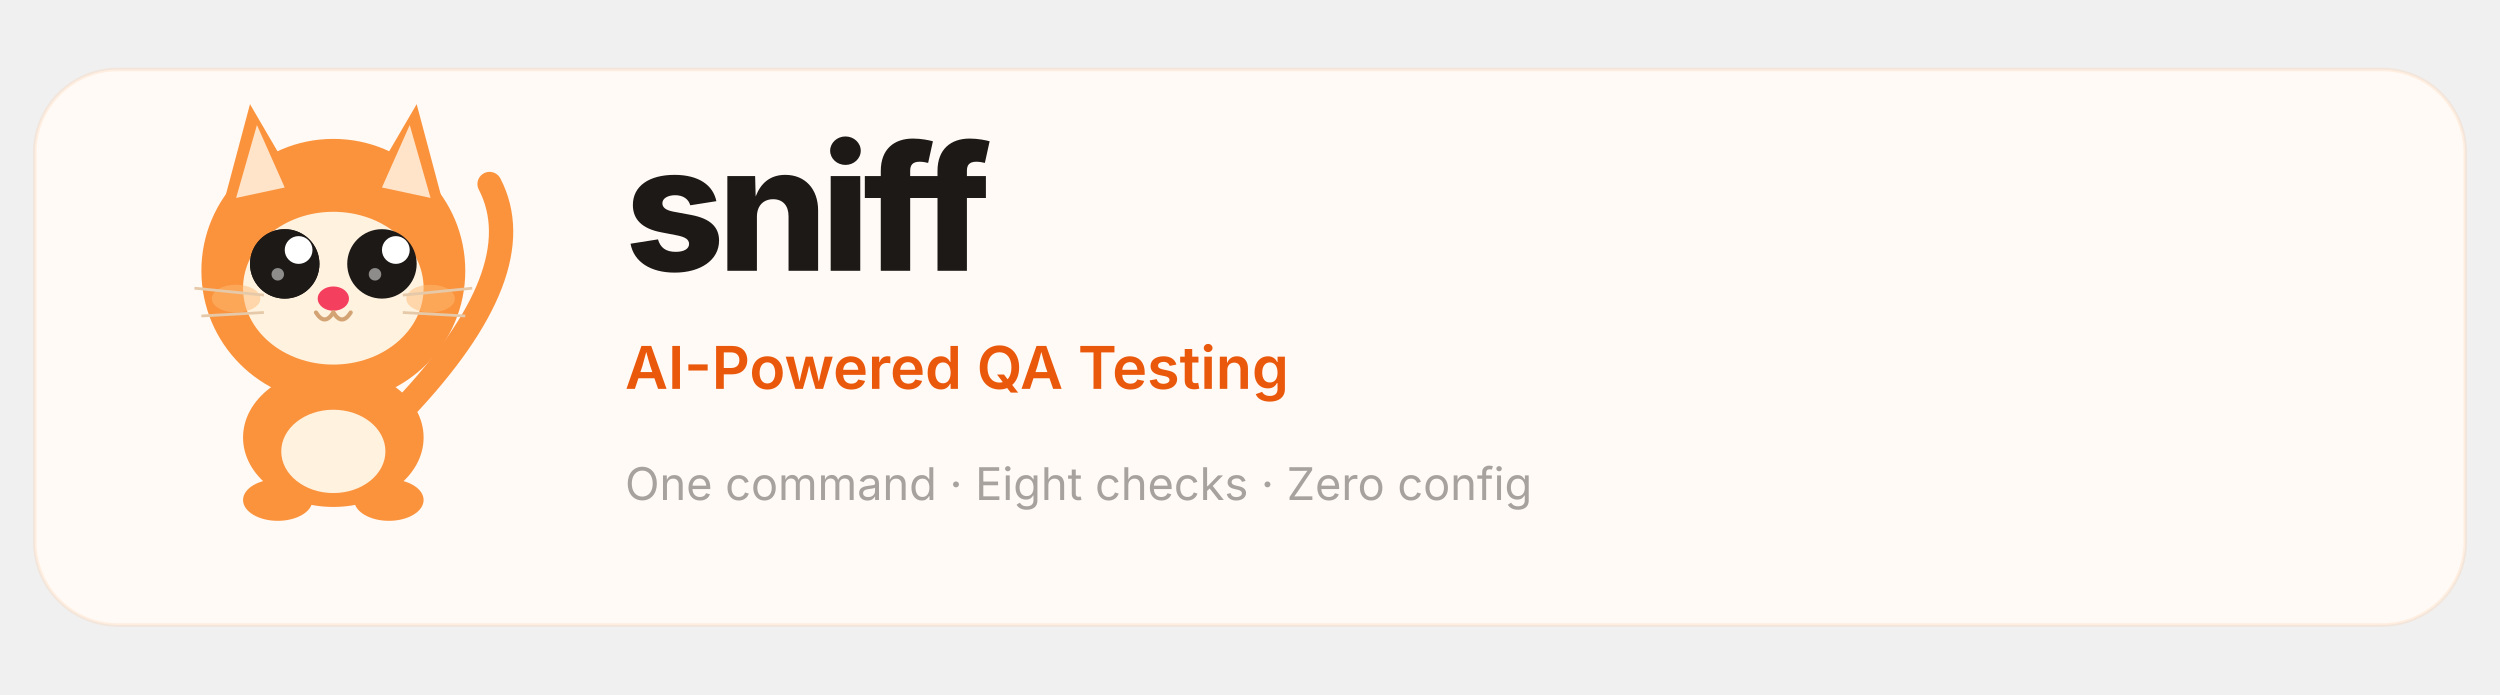
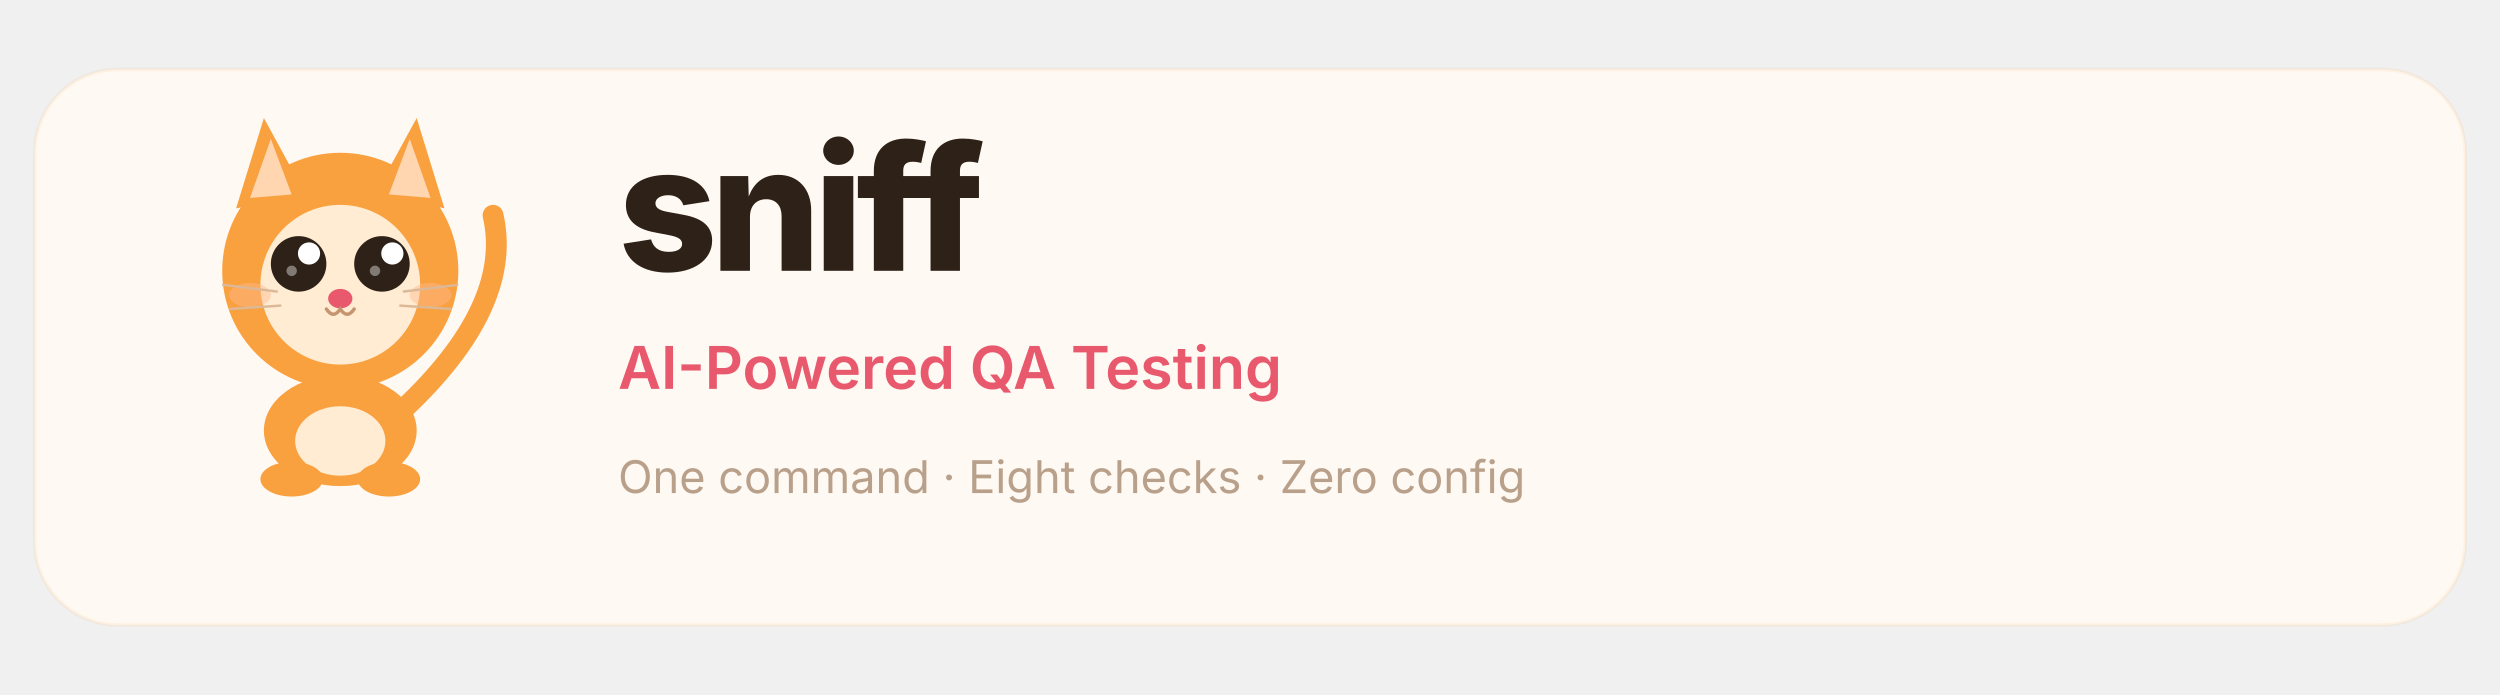
<svg xmlns="http://www.w3.org/2000/svg" viewBox="0 0 720 200" fill="none">
  <style>
-     @keyframes bob { 0%,100% { transform: translateY(0); } 50% { transform: translateY(-5px); } }
-     @keyframes blink { 0%,38%,42%,100% { ry: 10; } 40% { ry: 1; } }
-     @keyframes sniff { 0%,100% { transform: scale(1); } 30% { transform: scale(1.12); } 60% { transform: scale(0.92); } }
-     .cat { animation: bob 2.8s ease-in-out infinite; }
-     .eye-l, .eye-r { animation: blink 4.5s ease-in-out infinite; }
-     .eye-r { animation-delay: 0.1s; }
-     .nose { animation: sniff 1.4s ease-in-out infinite; transform-origin: 50px 58px; }
+     @keyframes bob { 0%,100% { transform: translateY(0); } 50% { transform: translateY(-4px); } }
+     @keyframes blink { 0%,36%,40%,100% { transform: scaleY(1); } 38% { transform: scaleY(0.05); } }
+     @keyframes sniff { 0%,100% { transform: scale(1); } 40% { transform: scale(1.08); } }
+     .cat { animation: bob 2.5s ease-in-out infinite; }
+     .eyes { animation: blink 4s ease-in-out infinite; transform-origin: 50px 46px; }
+     .nose { animation: sniff 1.6s ease-in-out infinite; transform-origin: 50px 56px; }
  </style>
-   <rect x="10" y="20" width="700" height="160" rx="24" fill="#fffaf5" stroke="#fb923c" stroke-width="1" stroke-opacity="0.12" />
-   <g class="cat" transform="translate(46, 28)">
-     <path d="M 70 90 Q 108 50 95 25" stroke="#fb923c" stroke-width="7" fill="none" stroke-linecap="round" />
-     <ellipse cx="50" cy="98" rx="26" ry="20" fill="#fb923c" />
-     <ellipse cx="50" cy="102" rx="15" ry="12" fill="#fff3e0" />
-     <circle cx="50" cy="50" r="38" fill="#fb923c" />
-     <ellipse cx="50" cy="55" rx="26" ry="22" fill="#fff3e0" />
-     <polygon points="18,32 26,2 40,26" fill="#fb923c" />
-     <polygon points="60,26 74,2 82,32" fill="#fb923c" />
-     <polygon points="22,29 28,8 36,26" fill="#ffe4c9" />
-     <polygon points="64,26 72,8 78,29" fill="#ffe4c9" />
-     <ellipse cx="36" cy="48" rx="10" ry="10" fill="#1c1917" />
-     <ellipse class="eye-l" cx="36" cy="48" rx="10" ry="10" fill="#1c1917" />
-     <ellipse class="eye-r" cx="64" cy="48" rx="10" ry="10" fill="#1c1917" />
-     <circle cx="40" cy="44" r="4" fill="white" />
-     <circle cx="68" cy="44" r="4" fill="white" />
-     <circle cx="34" cy="51" r="1.8" fill="white" opacity="0.5" />
-     <circle cx="62" cy="51" r="1.8" fill="white" opacity="0.5" />
-     <ellipse cx="22" cy="58" rx="7" ry="4" fill="#fdba74" opacity="0.5" />
-     <ellipse cx="78" cy="58" rx="7" ry="4" fill="#fdba74" opacity="0.5" />
+   <rect x="10" y="20" width="700" height="160" rx="24" fill="#fff9f3" stroke="#f9a03f" stroke-width="1" stroke-opacity="0.1" />
+   <g class="cat" transform="translate(48, 30)">
+     <path d="M 68 88 Q 100 58 94 32" stroke="#f9a03f" stroke-width="6" fill="none" stroke-linecap="round" />
+     <ellipse cx="50" cy="94" rx="22" ry="16" fill="#f9a03f" />
+     <ellipse cx="50" cy="97" rx="13" ry="10" fill="#ffecd2" />
+     <circle cx="50" cy="48" r="34" fill="#f9a03f" />
+     <circle cx="50" cy="52" r="23" fill="#ffecd2" />
+     <polygon points="20,30 28,4 40,26" fill="#f9a03f" />
+     <polygon points="60,26 72,4 80,30" fill="#f9a03f" />
+     <polygon points="24,27 30,10 36,26" fill="#ffd6b0" />
+     <polygon points="64,26 70,10 76,27" fill="#ffd6b0" />
+     <g class="eyes">
+       <circle cx="38" cy="46" r="8" fill="#2d2118" />
+       <circle cx="62" cy="46" r="8" fill="#2d2118" />
+       <circle cx="41" cy="43" r="3.2" fill="white" />
+       <circle cx="65" cy="43" r="3.2" fill="white" />
+       <circle cx="36" cy="48" r="1.5" fill="white" opacity="0.4" />
+       <circle cx="60" cy="48" r="1.5" fill="white" opacity="0.4" />
+     </g>
+     <ellipse cx="24" cy="55" rx="6" ry="3.5" fill="#ffb88c" opacity="0.45" />
+     <ellipse cx="76" cy="55" rx="6" ry="3.5" fill="#ffb88c" opacity="0.45" />
    <g class="nose">
-       <ellipse cx="50" cy="58" rx="4.5" ry="3.5" fill="#f43f5e" />
+       <ellipse cx="50" cy="56" rx="3.5" ry="2.8" fill="#e8596e" />
    </g>
-     <path d="M 45 62 Q 47.5 66 50 62" stroke="#d4a373" stroke-width="1.2" fill="none" stroke-linecap="round" />
-     <path d="M 50 62 Q 52.5 66 55 62" stroke="#d4a373" stroke-width="1.2" fill="none" stroke-linecap="round" />
-     <line x1="10" y1="55" x2="30" y2="57" stroke="#e5c9a8" stroke-width="0.8" />
-     <line x1="12" y1="63" x2="30" y2="62" stroke="#e5c9a8" stroke-width="0.8" />
-     <line x1="70" y1="57" x2="90" y2="55" stroke="#e5c9a8" stroke-width="0.8" />
-     <line x1="70" y1="62" x2="88" y2="63" stroke="#e5c9a8" stroke-width="0.8" />
-     <ellipse cx="34" cy="116" rx="10" ry="6" fill="#fb923c" />
-     <ellipse cx="66" cy="116" rx="10" ry="6" fill="#fb923c" />
+     <path d="M 46 59 Q 48 62 50 59 Q 52 62 54 59" stroke="#c4956e" stroke-width="1" fill="none" stroke-linecap="round" />
+     <line x1="16" y1="52" x2="32" y2="54" stroke="#ddb896" stroke-width="0.7" />
+     <line x1="18" y1="59" x2="33" y2="58" stroke="#ddb896" stroke-width="0.7" />
+     <line x1="68" y1="54" x2="84" y2="52" stroke="#ddb896" stroke-width="0.7" />
+     <line x1="67" y1="58" x2="82" y2="59" stroke="#ddb896" stroke-width="0.7" />
+     <ellipse cx="36" cy="108" rx="9" ry="5" fill="#f9a03f" />
+     <ellipse cx="64" cy="108" rx="9" ry="5" fill="#f9a03f" />
  </g>
-   <text x="180" y="78" font-family="system-ui, -apple-system, sans-serif" font-size="50" font-weight="800" fill="#1c1917" letter-spacing="-2">sniff</text>
-   <text x="180" y="112" font-family="system-ui, -apple-system, sans-serif" font-size="17" fill="#ea580c" font-weight="600">AI-Powered QA Testing</text>
-   <text x="180" y="144" font-family="system-ui, -apple-system, sans-serif" font-size="13" fill="#a8a29e">One command · Eight checks · Zero config</text>
+   <text x="178" y="78" font-family="system-ui, -apple-system, sans-serif" font-size="50" font-weight="800" fill="#2d2118" letter-spacing="-2">sniff</text>
+   <text x="178" y="112" font-family="system-ui, -apple-system, sans-serif" font-size="17" fill="#e8596e" font-weight="600">AI-Powered QA Testing</text>
+   <text x="178" y="142" font-family="system-ui, -apple-system, sans-serif" font-size="13" fill="#b8a08a">One command · Eight checks · Zero config</text>
</svg>
